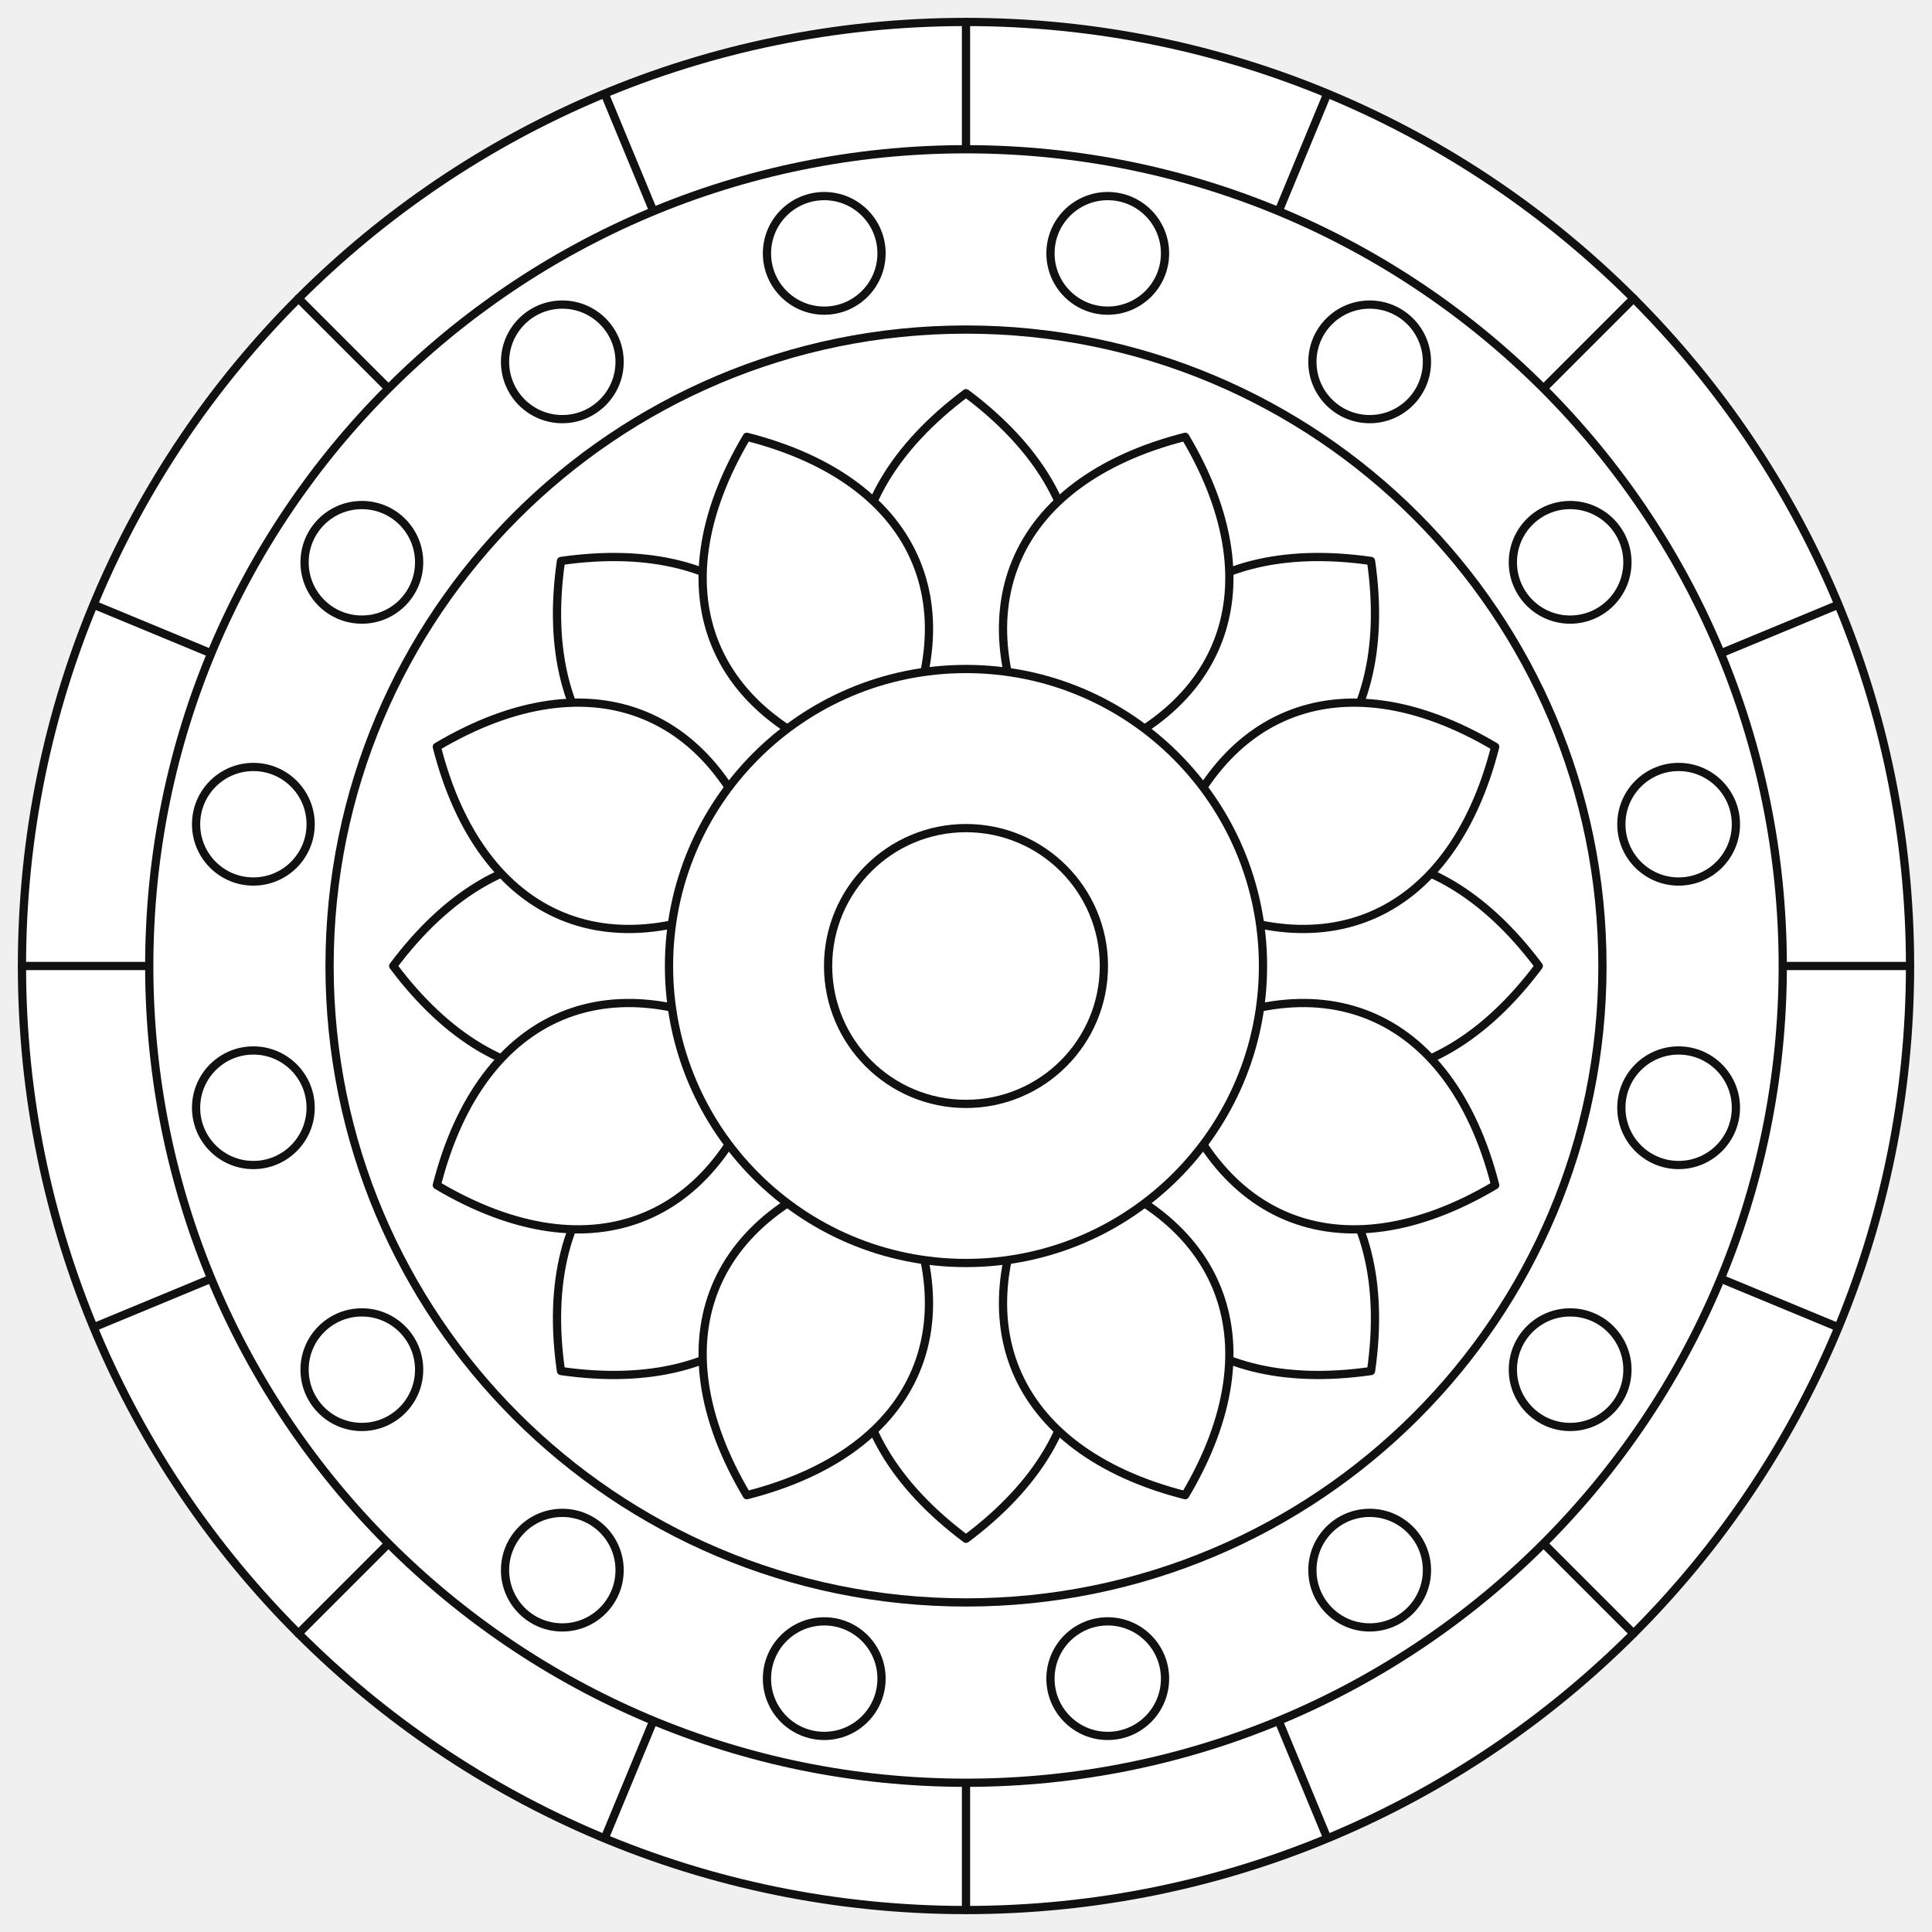
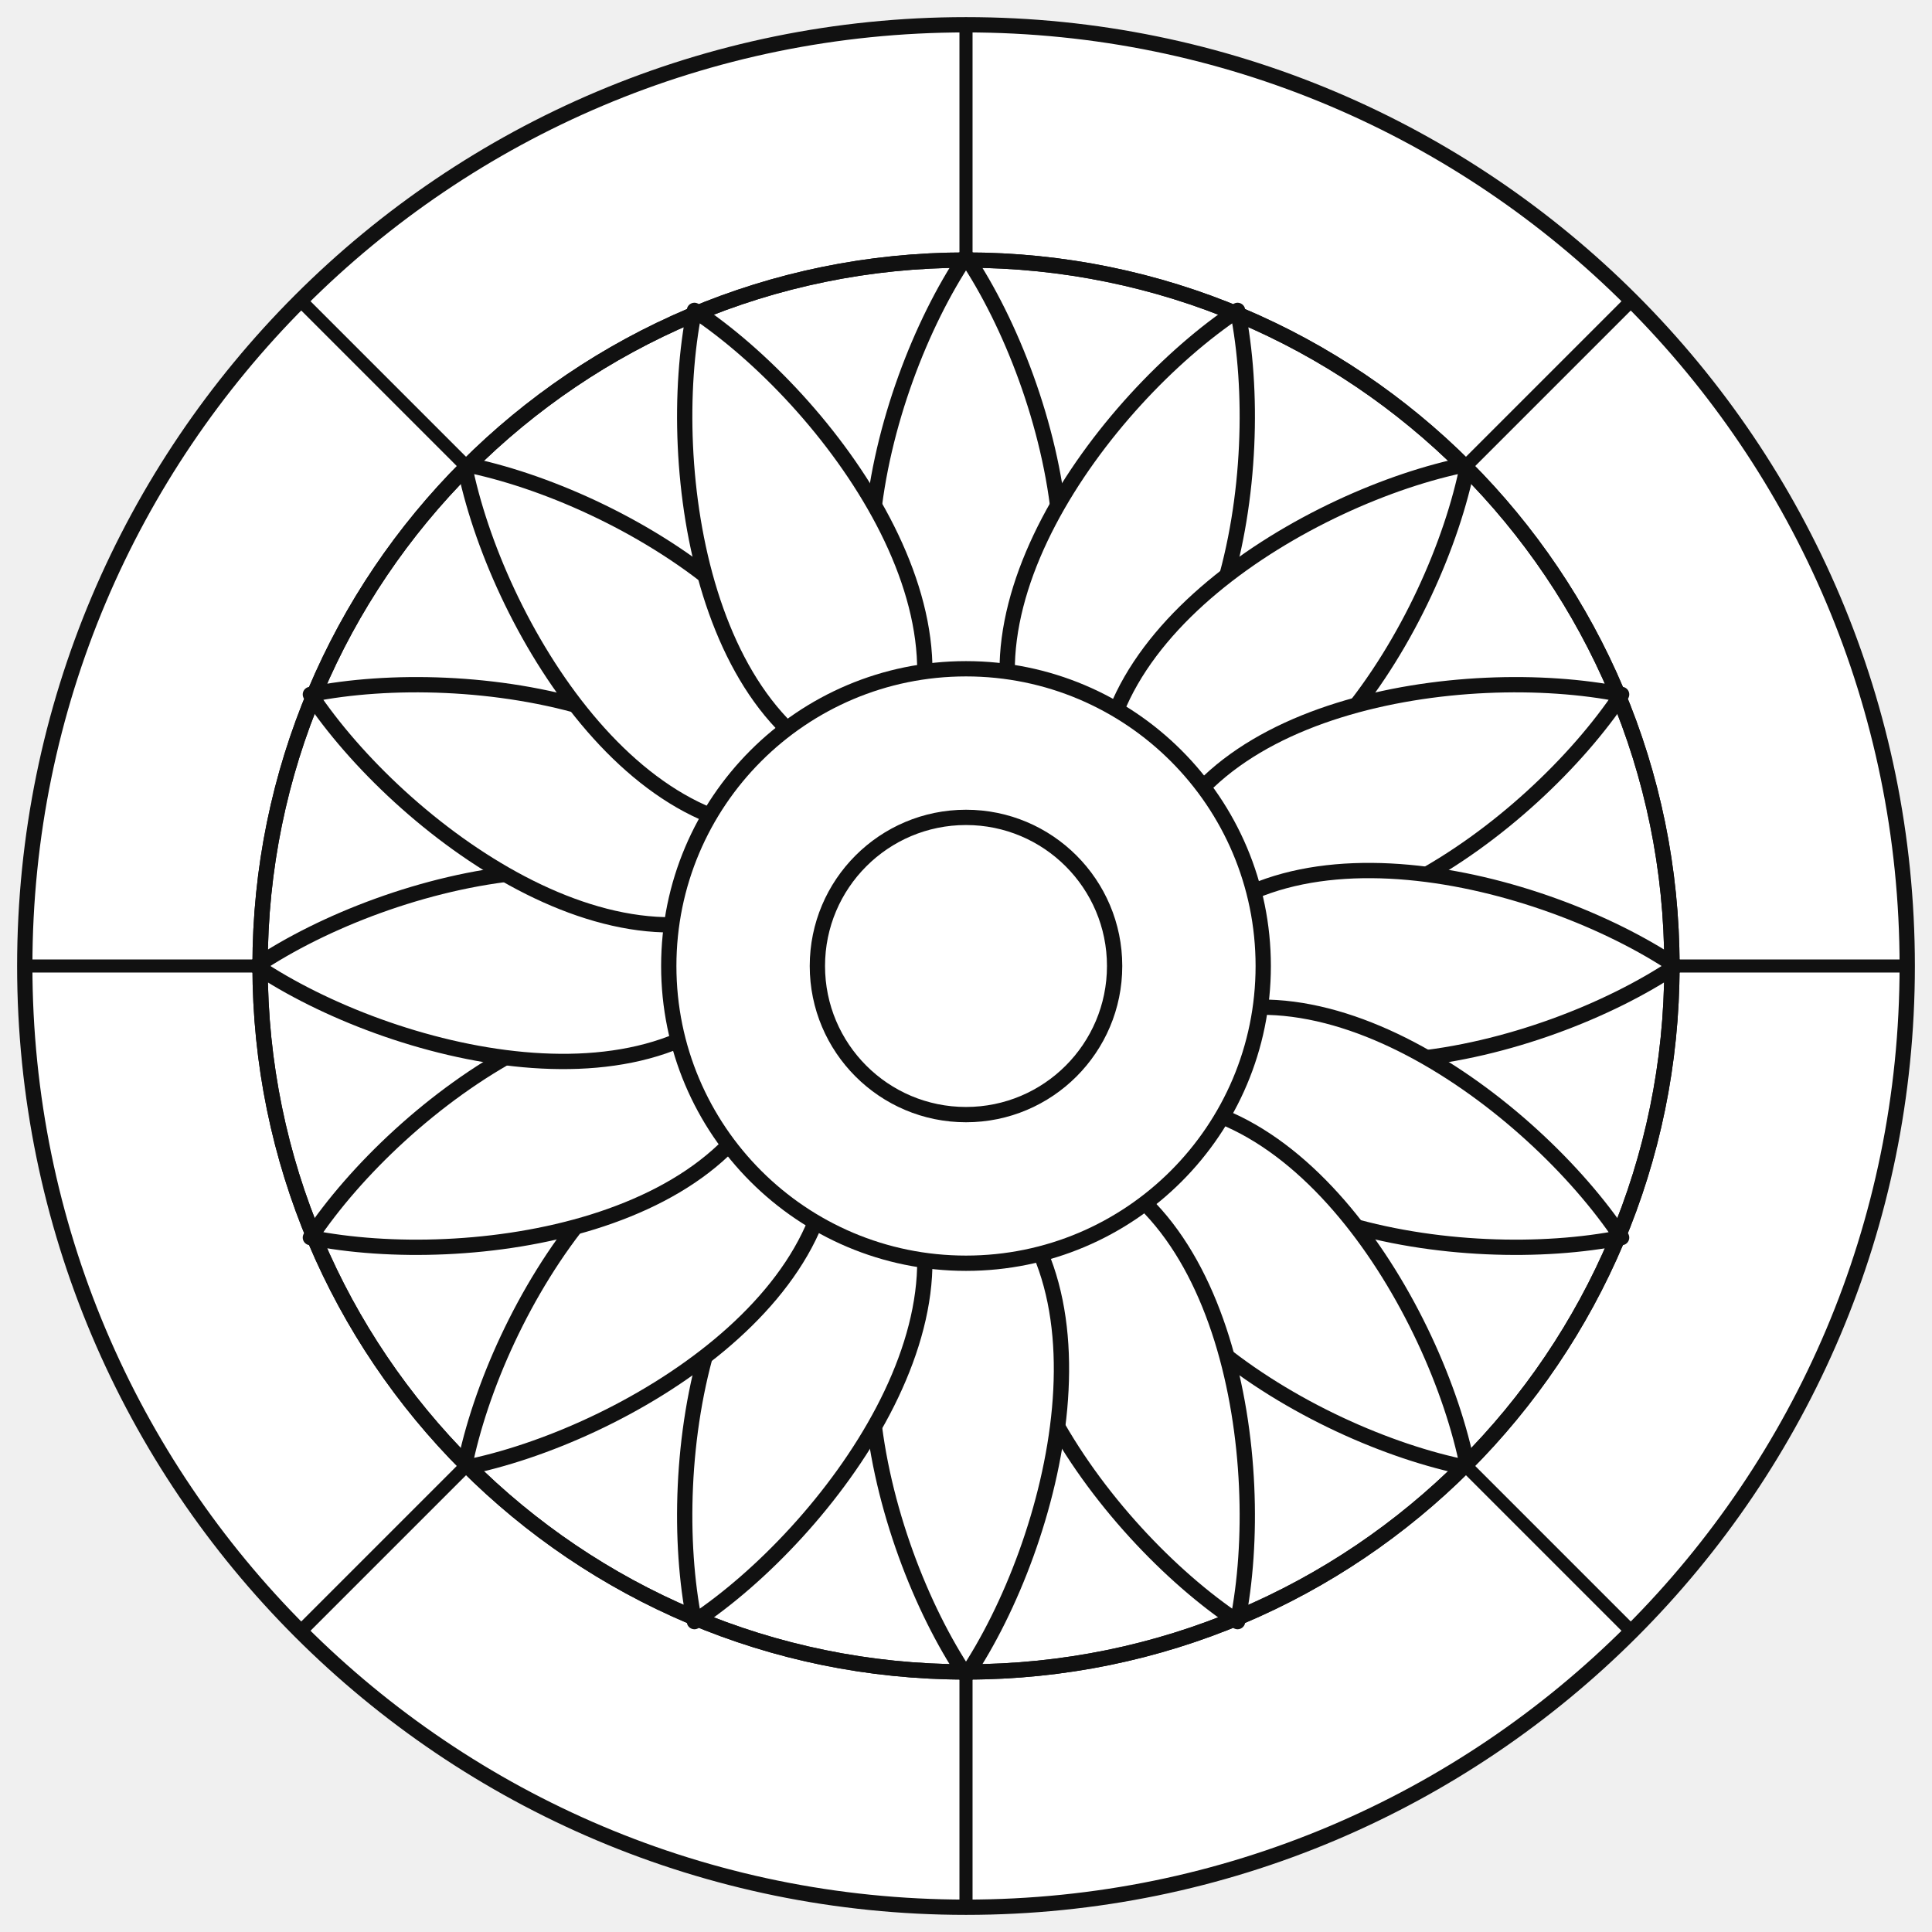
- <svg xmlns="http://www.w3.org/2000/svg" width="176mm" height="176mm" viewBox="-88 -88 176 176">
-   <circle cx="0" cy="0" r="86" fill="#ffffff" stroke="#111111" stroke-width="0.75" stroke-linejoin="round" stroke-linecap="round" />
-   <path d="M0,-74.404 L0,-86" fill="none" stroke="#111111" stroke-width="0.75" stroke-linejoin="round" stroke-linecap="round" />
-   <path d="M28.473,-68.741 L32.911,-79.454" fill="none" stroke="#111111" stroke-width="0.75" stroke-linejoin="round" stroke-linecap="round" />
-   <path d="M52.612,-52.612 L60.811,-60.811" fill="none" stroke="#111111" stroke-width="0.75" stroke-linejoin="round" stroke-linecap="round" />
-   <path d="M68.741,-28.473 L79.454,-32.911" fill="none" stroke="#111111" stroke-width="0.75" stroke-linejoin="round" stroke-linecap="round" />
-   <path d="M74.404,0 L86,0" fill="none" stroke="#111111" stroke-width="0.75" stroke-linejoin="round" stroke-linecap="round" />
-   <path d="M68.741,28.473 L79.454,32.911" fill="none" stroke="#111111" stroke-width="0.75" stroke-linejoin="round" stroke-linecap="round" />
-   <path d="M52.612,52.612 L60.811,60.811" fill="none" stroke="#111111" stroke-width="0.75" stroke-linejoin="round" stroke-linecap="round" />
-   <path d="M28.473,68.741 L32.911,79.454" fill="none" stroke="#111111" stroke-width="0.75" stroke-linejoin="round" stroke-linecap="round" />
-   <path d="M0,74.404 L0,86" fill="none" stroke="#111111" stroke-width="0.75" stroke-linejoin="round" stroke-linecap="round" />
-   <path d="M-28.473,68.741 L-32.911,79.454" fill="none" stroke="#111111" stroke-width="0.75" stroke-linejoin="round" stroke-linecap="round" />
-   <path d="M-52.612,52.612 L-60.811,60.811" fill="none" stroke="#111111" stroke-width="0.75" stroke-linejoin="round" stroke-linecap="round" />
-   <path d="M-68.741,28.473 L-79.454,32.911" fill="none" stroke="#111111" stroke-width="0.75" stroke-linejoin="round" stroke-linecap="round" />
-   <path d="M-74.404,0 L-86,0" fill="none" stroke="#111111" stroke-width="0.75" stroke-linejoin="round" stroke-linecap="round" />
-   <path d="M-68.741,-28.473 L-79.454,-32.911" fill="none" stroke="#111111" stroke-width="0.75" stroke-linejoin="round" stroke-linecap="round" />
-   <path d="M-52.612,-52.612 L-60.811,-60.811" fill="none" stroke="#111111" stroke-width="0.75" stroke-linejoin="round" stroke-linecap="round" />
-   <path d="M-28.473,-68.741 L-32.911,-79.454" fill="none" stroke="#111111" stroke-width="0.75" stroke-linejoin="round" stroke-linecap="round" />
-   <circle cx="0" cy="0" r="74.404" fill="#ffffff" stroke="#111111" stroke-width="0.75" stroke-linejoin="round" stroke-linecap="round" />
-   <circle cx="12.913" cy="-64.919" r="5.218" fill="#ffffff" stroke="#111111" stroke-width="0.75" stroke-linejoin="round" stroke-linecap="round" />
-   <circle cx="36.774" cy="-55.036" r="5.218" fill="#ffffff" stroke="#111111" stroke-width="0.75" stroke-linejoin="round" stroke-linecap="round" />
-   <circle cx="55.036" cy="-36.774" r="5.218" fill="#ffffff" stroke="#111111" stroke-width="0.75" stroke-linejoin="round" stroke-linecap="round" />
-   <circle cx="64.919" cy="-12.913" r="5.218" fill="#ffffff" stroke="#111111" stroke-width="0.75" stroke-linejoin="round" stroke-linecap="round" />
-   <circle cx="64.919" cy="12.913" r="5.218" fill="#ffffff" stroke="#111111" stroke-width="0.75" stroke-linejoin="round" stroke-linecap="round" />
-   <circle cx="55.036" cy="36.774" r="5.218" fill="#ffffff" stroke="#111111" stroke-width="0.75" stroke-linejoin="round" stroke-linecap="round" />
-   <circle cx="36.774" cy="55.036" r="5.218" fill="#ffffff" stroke="#111111" stroke-width="0.75" stroke-linejoin="round" stroke-linecap="round" />
-   <circle cx="12.913" cy="64.919" r="5.218" fill="#ffffff" stroke="#111111" stroke-width="0.75" stroke-linejoin="round" stroke-linecap="round" />
-   <circle cx="-12.913" cy="64.919" r="5.218" fill="#ffffff" stroke="#111111" stroke-width="0.75" stroke-linejoin="round" stroke-linecap="round" />
-   <circle cx="-36.774" cy="55.036" r="5.218" fill="#ffffff" stroke="#111111" stroke-width="0.75" stroke-linejoin="round" stroke-linecap="round" />
-   <circle cx="-55.036" cy="36.774" r="5.218" fill="#ffffff" stroke="#111111" stroke-width="0.75" stroke-linejoin="round" stroke-linecap="round" />
-   <circle cx="-64.919" cy="12.913" r="5.218" fill="#ffffff" stroke="#111111" stroke-width="0.75" stroke-linejoin="round" stroke-linecap="round" />
-   <circle cx="-64.919" cy="-12.913" r="5.218" fill="#ffffff" stroke="#111111" stroke-width="0.75" stroke-linejoin="round" stroke-linecap="round" />
-   <circle cx="-55.036" cy="-36.774" r="5.218" fill="#ffffff" stroke="#111111" stroke-width="0.75" stroke-linejoin="round" stroke-linecap="round" />
-   <circle cx="-36.774" cy="-55.036" r="5.218" fill="#ffffff" stroke="#111111" stroke-width="0.75" stroke-linejoin="round" stroke-linecap="round" />
-   <circle cx="-12.913" cy="-64.919" r="5.218" fill="#ffffff" stroke="#111111" stroke-width="0.75" stroke-linejoin="round" stroke-linecap="round" />
-   <circle cx="0" cy="0" r="57.978" fill="#ffffff" stroke="#111111" stroke-width="0.75" stroke-linejoin="round" stroke-linecap="round" />
+ <svg xmlns="http://www.w3.org/2000/svg" width="156mm" height="156mm" viewBox="-78 -78 156 156">
+   <circle cx="0" cy="0" r="76" fill="#ffffff" stroke="#111111" stroke-width="1.235" stroke-linejoin="round" stroke-linecap="round" />
+   <path d="M0,-57 L0,-76" fill="none" stroke="#111111" stroke-width="1.058" stroke-linejoin="round" stroke-linecap="round" />
+   <path d="M40.305,-40.305 L53.74,-53.74" fill="none" stroke="#111111" stroke-width="1.058" stroke-linejoin="round" stroke-linecap="round" />
+   <path d="M57,0 L76,0" fill="none" stroke="#111111" stroke-width="1.058" stroke-linejoin="round" stroke-linecap="round" />
+   <path d="M40.305,40.305 L53.74,53.74" fill="none" stroke="#111111" stroke-width="1.058" stroke-linejoin="round" stroke-linecap="round" />
+   <path d="M0,57 L0,76" fill="none" stroke="#111111" stroke-width="1.058" stroke-linejoin="round" stroke-linecap="round" />
+   <path d="M-40.305,40.305 L-53.74,53.74" fill="none" stroke="#111111" stroke-width="1.058" stroke-linejoin="round" stroke-linecap="round" />
+   <path d="M-57,0 L-76,0" fill="none" stroke="#111111" stroke-width="1.058" stroke-linejoin="round" stroke-linecap="round" />
+   <path d="M-40.305,-40.305 L-53.74,-53.74" fill="none" stroke="#111111" stroke-width="1.058" stroke-linejoin="round" stroke-linecap="round" />
+   <circle cx="0" cy="0" r="57" fill="#ffffff" stroke="#111111" stroke-width="1.235" stroke-linejoin="round" stroke-linecap="round" />
  <g class="petalo">
-     <path d="M0,-19.326 C13.18,-29.182 13.18,-42.324 0,-52.18 C-13.18,-42.324 -13.18,-29.182 0,-19.326 Z" fill="#ffffff" stroke="#111111" stroke-width="0.75" stroke-linejoin="round" stroke-linecap="round" />
+     <path d="M0,-16 C12.96,-24.26 7.2,-46.562 0,-57.3 C-7.2,-46.562 -12.96,-24.26 0,-16 Z" fill="#ffffff" stroke="#111111" stroke-width="1.235" stroke-linejoin="round" stroke-linecap="round" />
  </g>
  <g class="petalo">
-     <path d="M13.665,-13.665 C29.955,-11.315 39.247,-20.607 36.897,-36.897 C20.607,-39.247 11.315,-29.955 13.665,-13.665 Z" fill="#ffffff" stroke="#111111" stroke-width="0.75" stroke-linejoin="round" stroke-linecap="round" />
+     <path d="M6.123,-14.782 C21.257,-17.454 24.47,-40.262 21.928,-52.938 C11.167,-45.773 -2.69,-27.373 6.123,-14.782 Z" fill="#ffffff" stroke="#111111" stroke-width="1.235" stroke-linejoin="round" stroke-linecap="round" />
  </g>
  <g class="petalo">
-     <path d="M19.326,0 C29.182,13.18 42.324,13.18 52.18,0 C42.324,-13.18 29.182,-13.18 19.326,0 Z" fill="#ffffff" stroke="#111111" stroke-width="0.75" stroke-linejoin="round" stroke-linecap="round" />
+     <path d="M11.314,-11.314 C26.319,-7.99 38.015,-27.833 40.517,-40.517 C27.833,-38.015 7.99,-26.319 11.314,-11.314 Z" fill="#ffffff" stroke="#111111" stroke-width="1.235" stroke-linejoin="round" stroke-linecap="round" />
  </g>
  <g class="petalo">
-     <path d="M13.665,13.665 C11.315,29.955 20.607,39.247 36.897,36.897 C39.247,20.607 29.955,11.315 13.665,13.665 Z" fill="#ffffff" stroke="#111111" stroke-width="0.75" stroke-linejoin="round" stroke-linecap="round" />
+     <path d="M14.782,-6.123 C27.373,2.69 45.773,-11.167 52.938,-21.928 C40.262,-24.47 17.454,-21.257 14.782,-6.123 Z" fill="#ffffff" stroke="#111111" stroke-width="1.235" stroke-linejoin="round" stroke-linecap="round" />
  </g>
  <g class="petalo">
-     <path d="M0,19.326 C-13.18,29.182 -13.18,42.324 0,52.18 C13.18,42.324 13.18,29.182 0,19.326 Z" fill="#ffffff" stroke="#111111" stroke-width="0.75" stroke-linejoin="round" stroke-linecap="round" />
+     <path d="M16,0 C24.26,12.96 46.562,7.2 57.3,0 C46.562,-7.2 24.26,-12.96 16,0 Z" fill="#ffffff" stroke="#111111" stroke-width="1.235" stroke-linejoin="round" stroke-linecap="round" />
  </g>
  <g class="petalo">
-     <path d="M-13.665,13.665 C-29.955,11.315 -39.247,20.607 -36.897,36.897 C-20.607,39.247 -11.315,29.955 -13.665,13.665 Z" fill="#ffffff" stroke="#111111" stroke-width="0.75" stroke-linejoin="round" stroke-linecap="round" />
+     <path d="M14.782,6.123 C17.454,21.257 40.262,24.47 52.938,21.928 C45.773,11.167 27.373,-2.69 14.782,6.123 Z" fill="#ffffff" stroke="#111111" stroke-width="1.235" stroke-linejoin="round" stroke-linecap="round" />
  </g>
  <g class="petalo">
-     <path d="M-19.326,0 C-29.182,-13.18 -42.324,-13.18 -52.18,0 C-42.324,13.18 -29.182,13.18 -19.326,0 Z" fill="#ffffff" stroke="#111111" stroke-width="0.75" stroke-linejoin="round" stroke-linecap="round" />
+     <path d="M11.314,11.314 C7.99,26.319 27.833,38.015 40.517,40.517 C38.015,27.833 26.319,7.99 11.314,11.314 Z" fill="#ffffff" stroke="#111111" stroke-width="1.235" stroke-linejoin="round" stroke-linecap="round" />
  </g>
  <g class="petalo">
-     <path d="M-13.665,-13.665 C-11.315,-29.955 -20.607,-39.247 -36.897,-36.897 C-39.247,-20.607 -29.955,-11.315 -13.665,-13.665 Z" fill="#ffffff" stroke="#111111" stroke-width="0.75" stroke-linejoin="round" stroke-linecap="round" />
+     <path d="M6.123,14.782 C-2.69,27.373 11.167,45.773 21.928,52.938 C24.47,40.262 21.257,17.454 6.123,14.782 Z" fill="#ffffff" stroke="#111111" stroke-width="1.235" stroke-linejoin="round" stroke-linecap="round" />
  </g>
  <g class="petalo">
-     <path d="M7.396,-17.855 C23.344,-21.917 28.373,-34.058 19.968,-48.208 C4.02,-44.146 -1.009,-32.005 7.396,-17.855 Z" fill="#ffffff" stroke="#111111" stroke-width="0.75" stroke-linejoin="round" stroke-linecap="round" />
+     <path d="M0,16 C-12.96,24.26 -7.2,46.562 0,57.3 C7.2,46.562 12.96,24.26 0,16 Z" fill="#ffffff" stroke="#111111" stroke-width="1.235" stroke-linejoin="round" stroke-linecap="round" />
  </g>
  <g class="petalo">
-     <path d="M17.855,-7.396 C32.005,1.009 44.146,-4.02 48.208,-19.968 C34.058,-28.373 21.917,-23.344 17.855,-7.396 Z" fill="#ffffff" stroke="#111111" stroke-width="0.75" stroke-linejoin="round" stroke-linecap="round" />
+     <path d="M-6.123,14.782 C-21.257,17.454 -24.47,40.262 -21.928,52.938 C-11.167,45.773 2.69,27.373 -6.123,14.782 Z" fill="#ffffff" stroke="#111111" stroke-width="1.235" stroke-linejoin="round" stroke-linecap="round" />
  </g>
  <g class="petalo">
-     <path d="M17.855,7.396 C21.917,23.344 34.058,28.373 48.208,19.968 C44.146,4.02 32.005,-1.009 17.855,7.396 Z" fill="#ffffff" stroke="#111111" stroke-width="0.75" stroke-linejoin="round" stroke-linecap="round" />
+     <path d="M-11.314,11.314 C-26.319,7.99 -38.015,27.833 -40.517,40.517 C-27.833,38.015 -7.99,26.319 -11.314,11.314 Z" fill="#ffffff" stroke="#111111" stroke-width="1.235" stroke-linejoin="round" stroke-linecap="round" />
  </g>
  <g class="petalo">
-     <path d="M7.396,17.855 C-1.009,32.005 4.02,44.146 19.968,48.208 C28.373,34.058 23.344,21.917 7.396,17.855 Z" fill="#ffffff" stroke="#111111" stroke-width="0.75" stroke-linejoin="round" stroke-linecap="round" />
+     <path d="M-14.782,6.123 C-27.373,-2.69 -45.773,11.167 -52.938,21.928 C-40.262,24.47 -17.454,21.257 -14.782,6.123 Z" fill="#ffffff" stroke="#111111" stroke-width="1.235" stroke-linejoin="round" stroke-linecap="round" />
  </g>
  <g class="petalo">
-     <path d="M-7.396,17.855 C-23.344,21.917 -28.373,34.058 -19.968,48.208 C-4.02,44.146 1.009,32.005 -7.396,17.855 Z" fill="#ffffff" stroke="#111111" stroke-width="0.75" stroke-linejoin="round" stroke-linecap="round" />
+     <path d="M-16,0 C-24.26,-12.96 -46.562,-7.2 -57.3,0 C-46.562,7.2 -24.26,12.96 -16,0 Z" fill="#ffffff" stroke="#111111" stroke-width="1.235" stroke-linejoin="round" stroke-linecap="round" />
  </g>
  <g class="petalo">
-     <path d="M-17.855,7.396 C-32.005,-1.009 -44.146,4.02 -48.208,19.968 C-34.058,28.373 -21.917,23.344 -17.855,7.396 Z" fill="#ffffff" stroke="#111111" stroke-width="0.75" stroke-linejoin="round" stroke-linecap="round" />
+     <path d="M-14.782,-6.123 C-17.454,-21.257 -40.262,-24.47 -52.938,-21.928 C-45.773,-11.167 -27.373,2.69 -14.782,-6.123 Z" fill="#ffffff" stroke="#111111" stroke-width="1.235" stroke-linejoin="round" stroke-linecap="round" />
  </g>
  <g class="petalo">
-     <path d="M-17.855,-7.396 C-21.917,-23.344 -34.058,-28.373 -48.208,-19.968 C-44.146,-4.02 -32.005,1.009 -17.855,-7.396 Z" fill="#ffffff" stroke="#111111" stroke-width="0.75" stroke-linejoin="round" stroke-linecap="round" />
+     <path d="M-11.314,-11.314 C-7.99,-26.319 -27.833,-38.015 -40.517,-40.517 C-38.015,-27.833 -26.319,-7.99 -11.314,-11.314 Z" fill="#ffffff" stroke="#111111" stroke-width="1.235" stroke-linejoin="round" stroke-linecap="round" />
  </g>
  <g class="petalo">
-     <path d="M-7.396,-17.855 C1.009,-32.005 -4.02,-44.146 -19.968,-48.208 C-28.373,-34.058 -23.344,-21.917 -7.396,-17.855 Z" fill="#ffffff" stroke="#111111" stroke-width="0.75" stroke-linejoin="round" stroke-linecap="round" />
+     <path d="M-6.123,-14.782 C2.69,-27.373 -11.167,-45.773 -21.928,-52.938 C-24.47,-40.262 -21.257,-17.454 -6.123,-14.782 Z" fill="#ffffff" stroke="#111111" stroke-width="1.235" stroke-linejoin="round" stroke-linecap="round" />
  </g>
-   <circle cx="0" cy="0" r="27.056" fill="#ffffff" stroke="#111111" stroke-width="0.75" stroke-linejoin="round" stroke-linecap="round" />
-   <circle cx="0" cy="0" r="12.562" fill="#ffffff" stroke="#111111" stroke-width="0.75" stroke-linejoin="round" stroke-linecap="round" />
+   <circle cx="0" cy="0" r="57" fill="none" stroke="#111111" stroke-width="1.235" stroke-linejoin="round" stroke-linecap="round" />
+   <circle cx="0" cy="0" r="24" fill="#ffffff" stroke="#111111" stroke-width="1.235" stroke-linejoin="round" stroke-linecap="round" />
+   <circle cx="0" cy="0" r="12" fill="#ffffff" stroke="#111111" stroke-width="1.235" stroke-linejoin="round" stroke-linecap="round" />
</svg>
